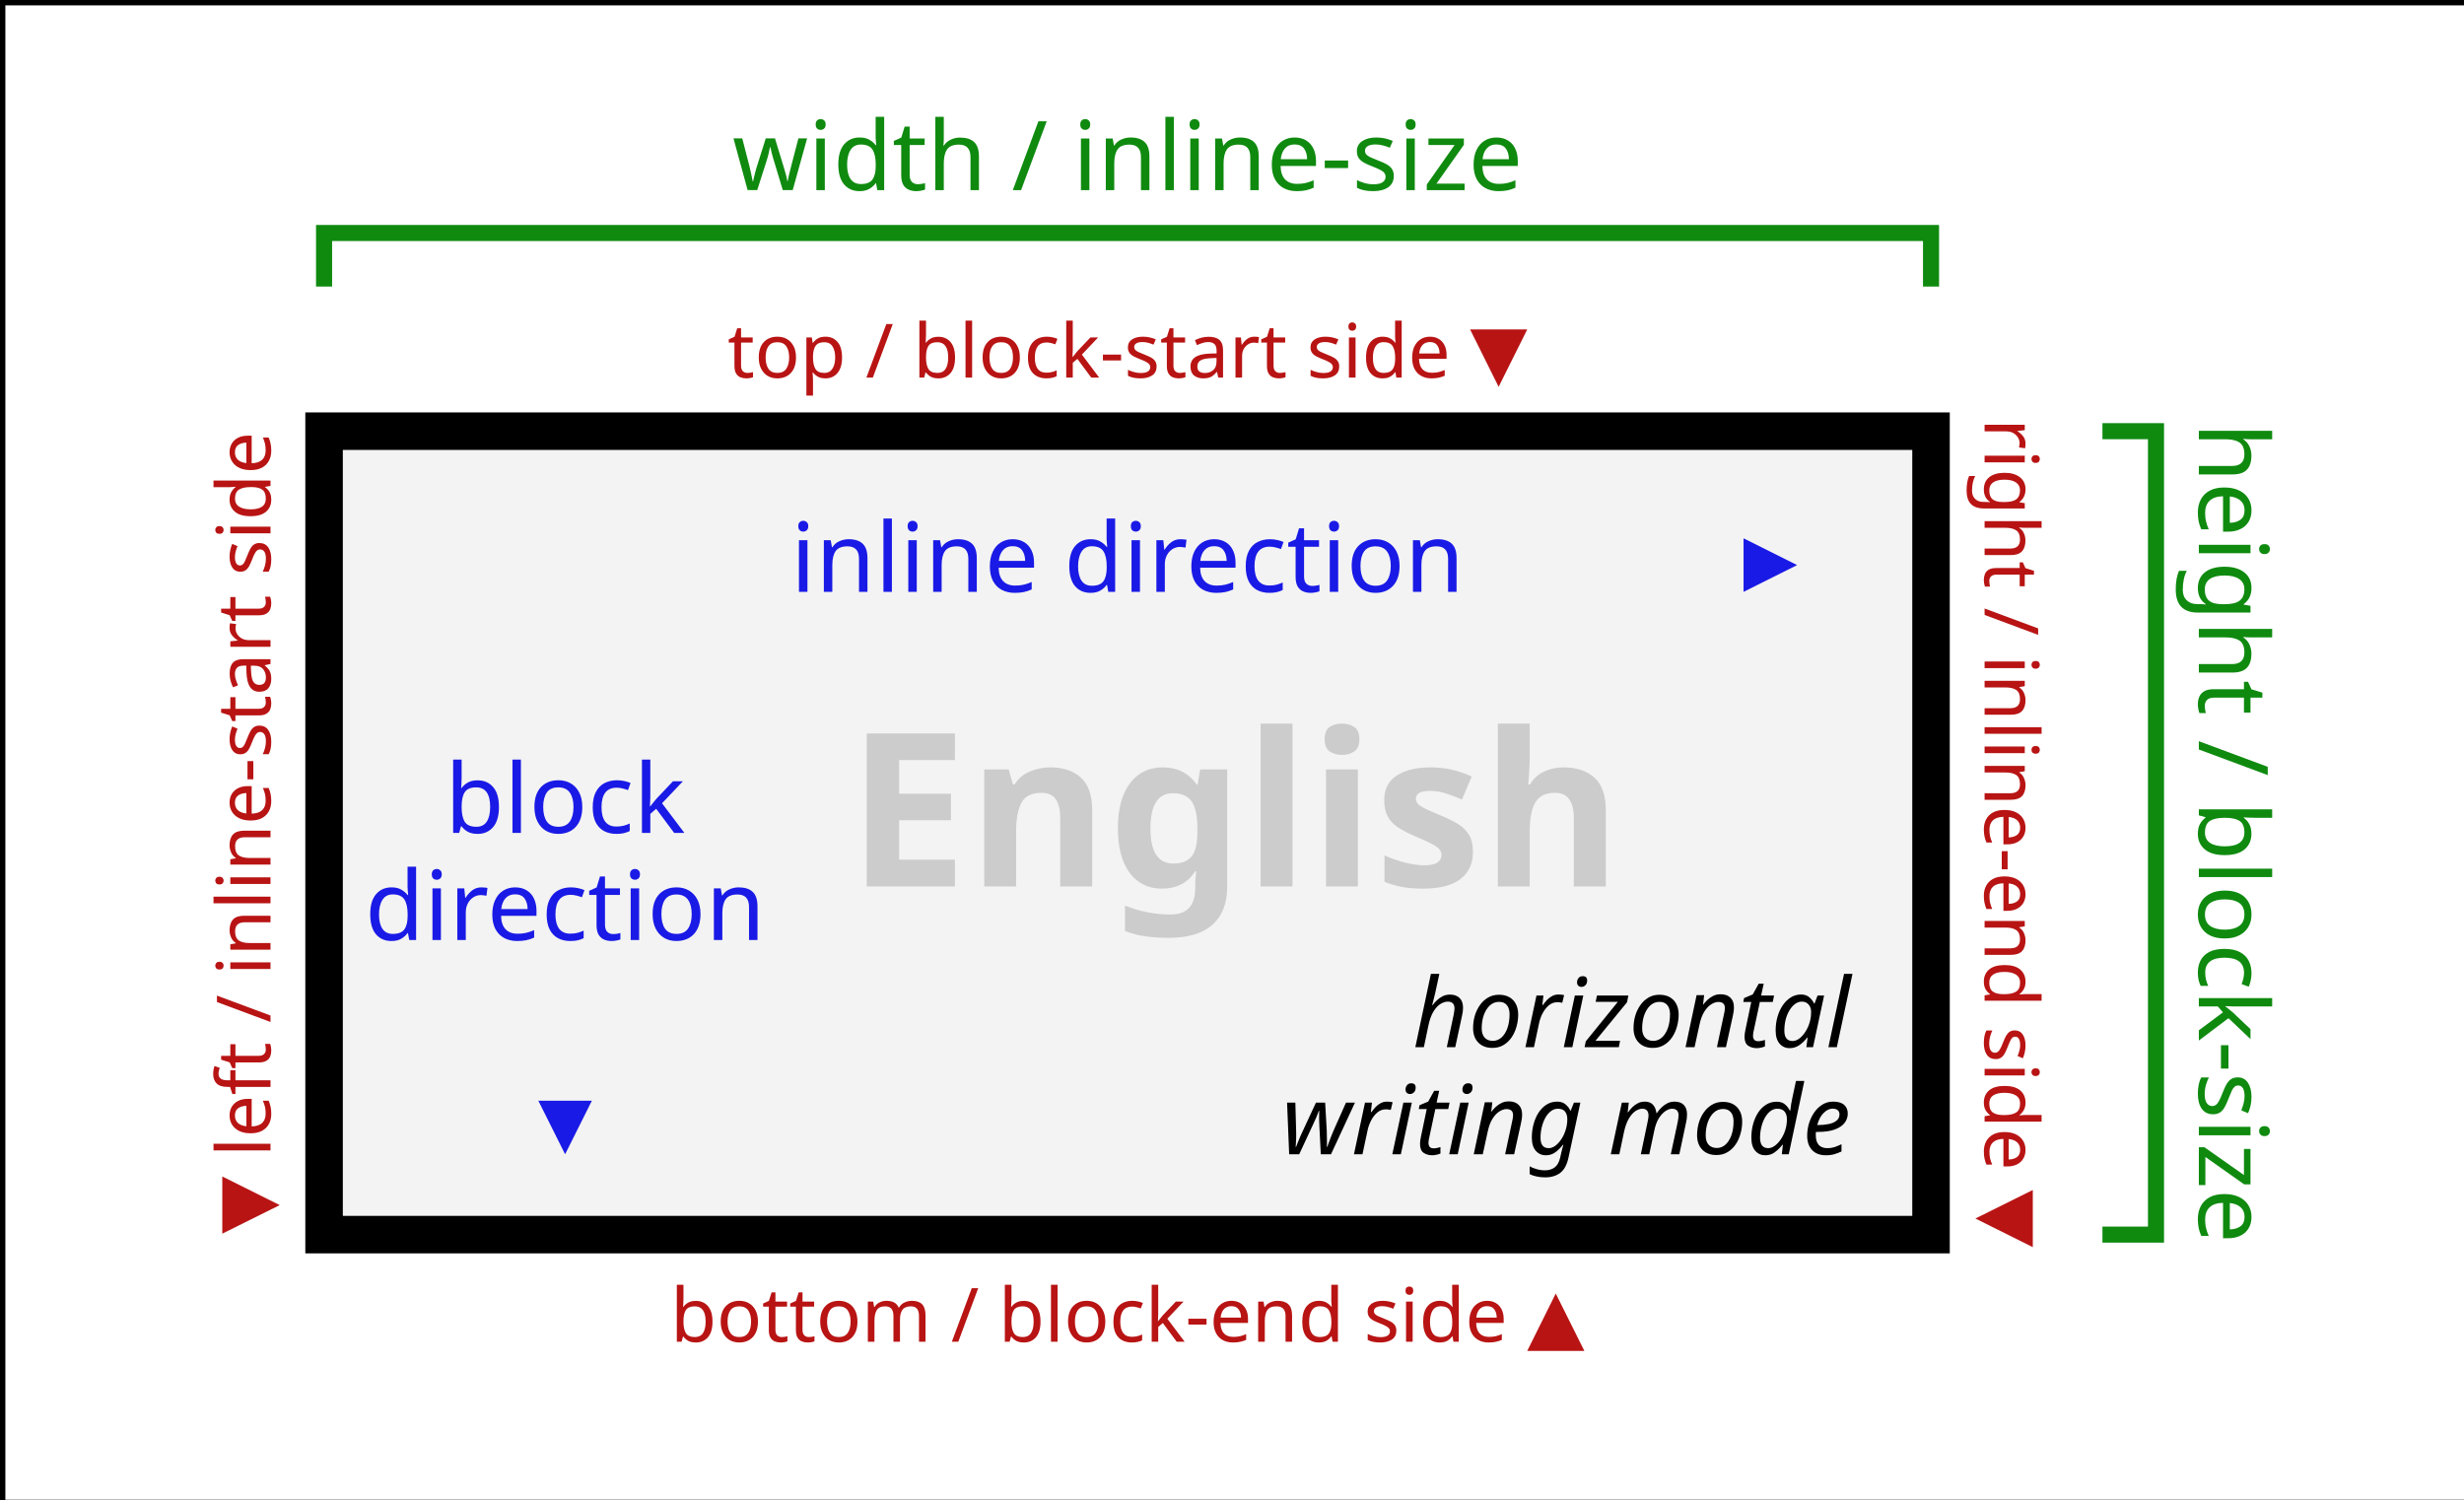
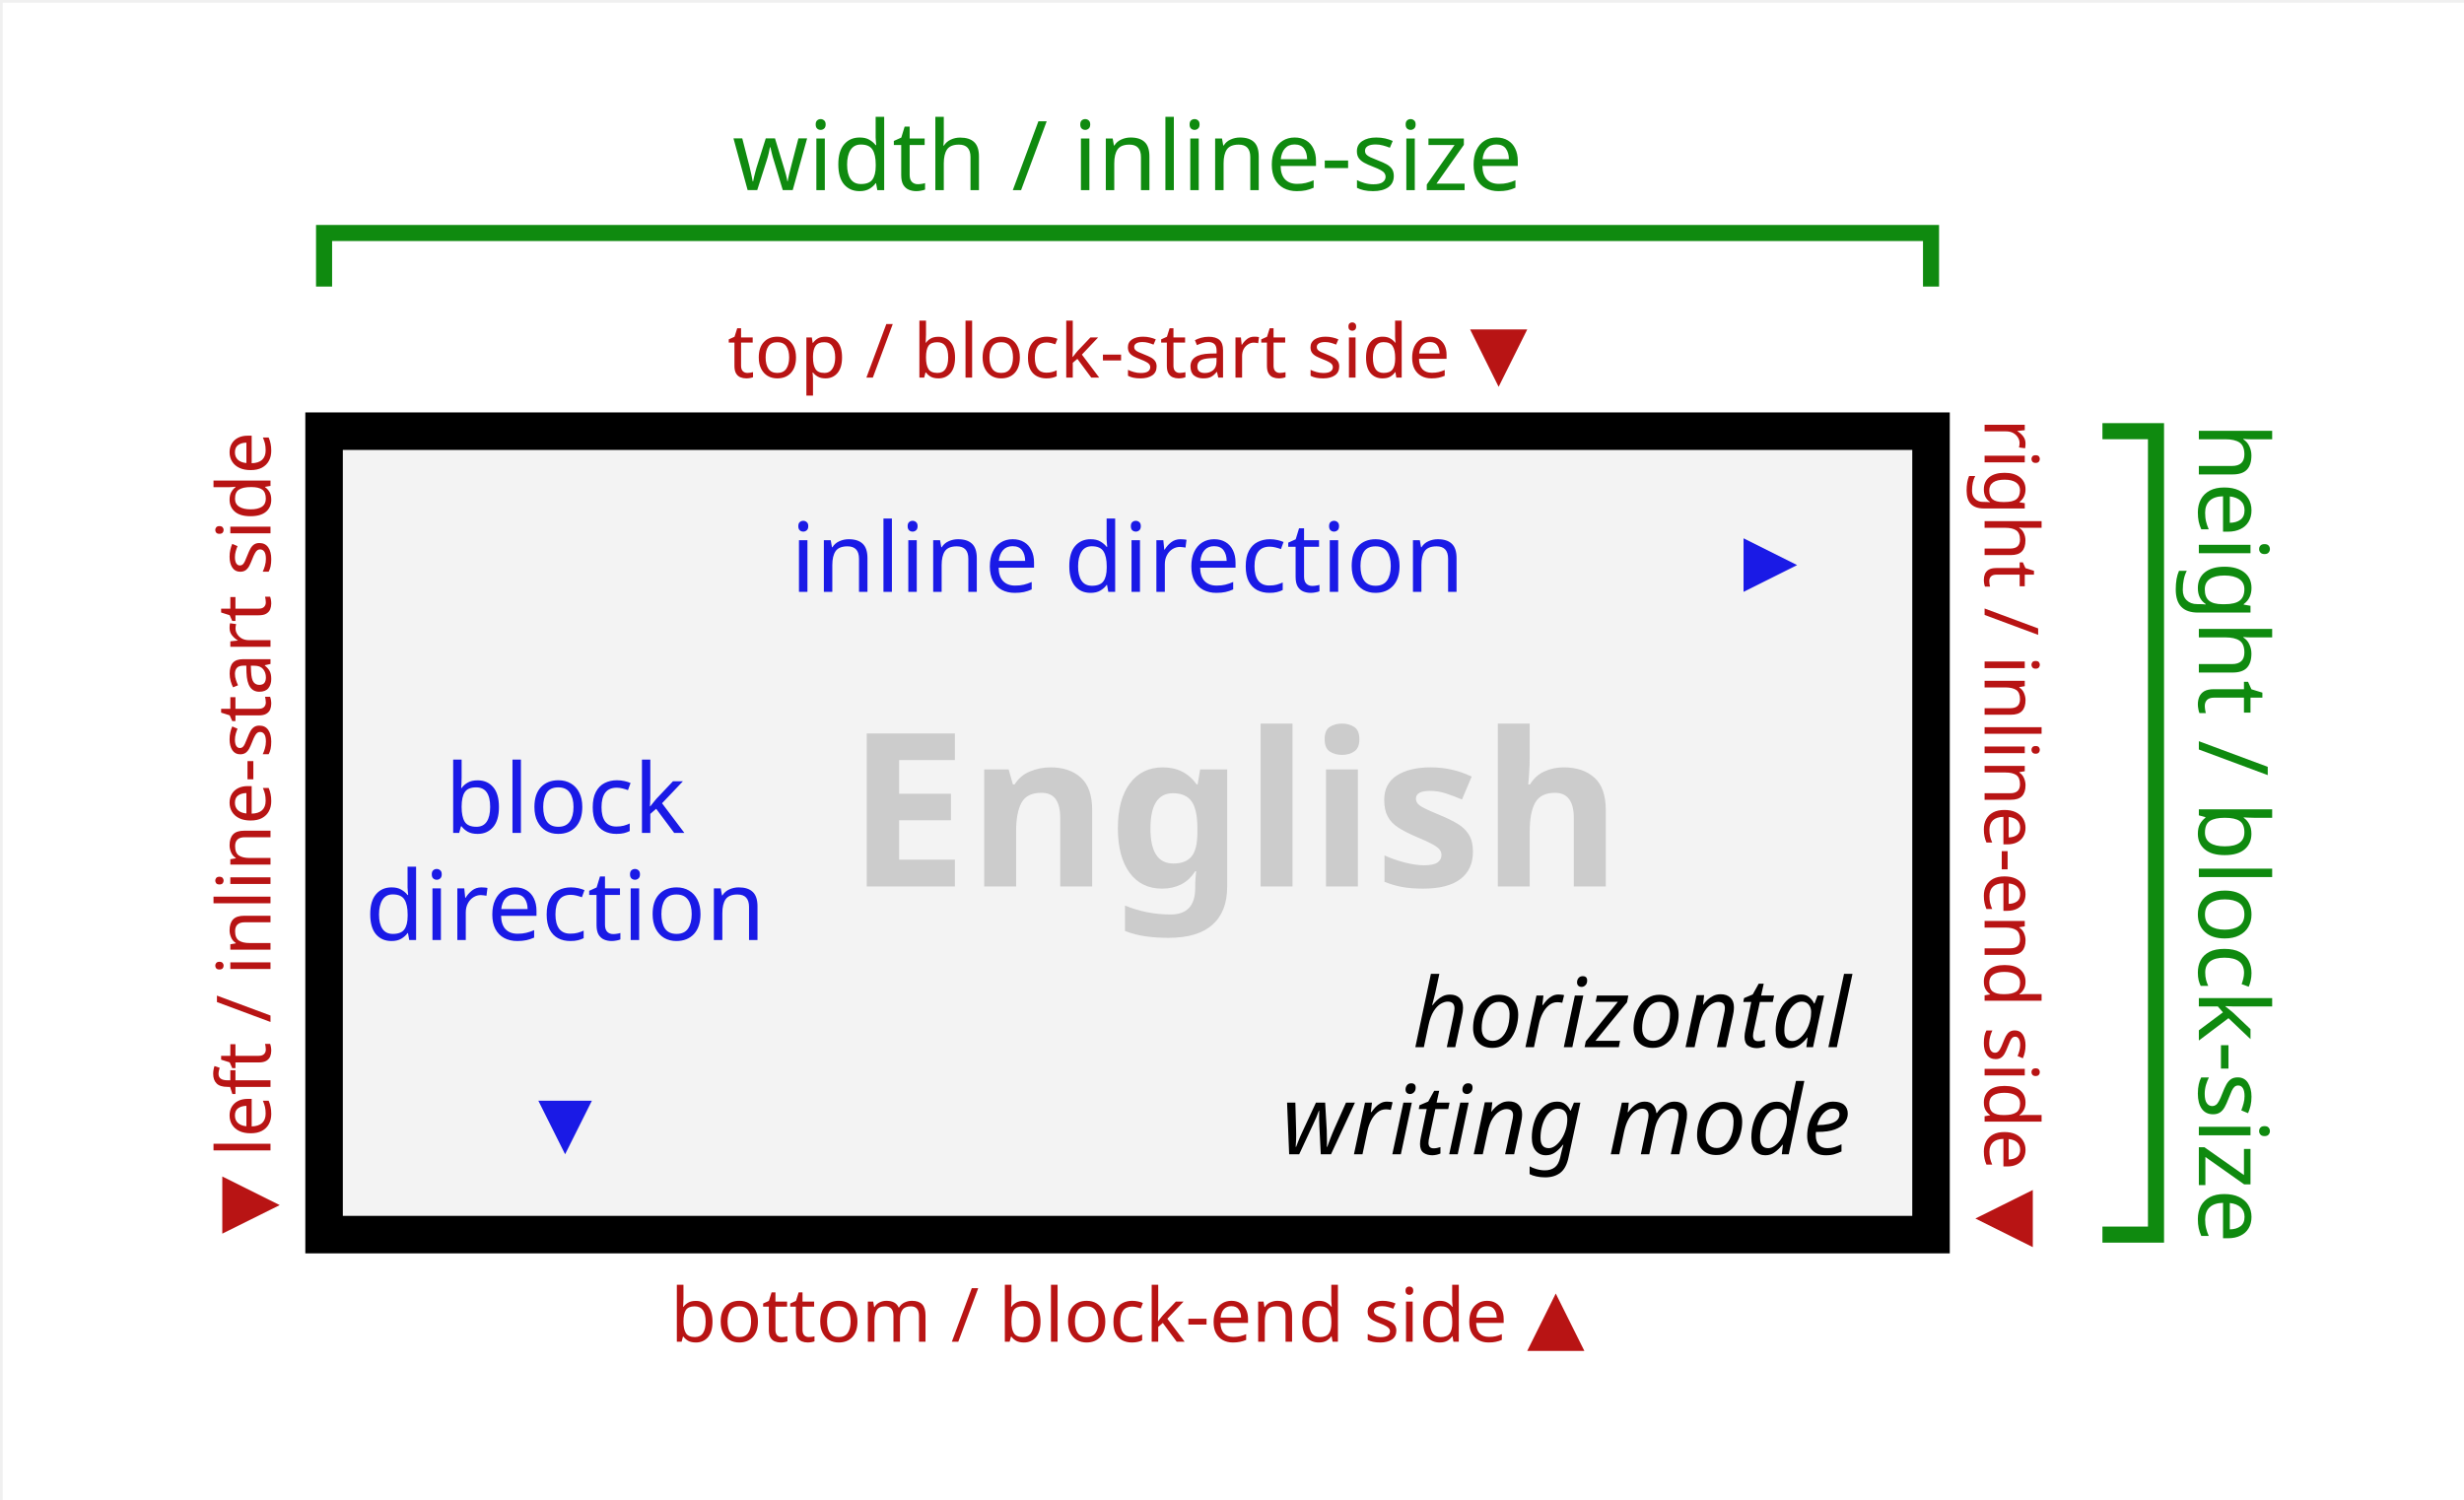
<svg xmlns="http://www.w3.org/2000/svg" width="460" height="280">
  <style>
		:root { transform: translate(.5px, .5px); font-size: 18px; }
		text,tspan { font-family: sans-serif; text-anchor: middle; fill: currentColor; }
		.vertical &gt; tspan { text-anchor: start; }
		.text-end text, .text-end tspan { text-anchor: end; }
		.text-start text, .text-start tspan { text-anchor: start; }
		.size      { color: hsl(120, 80%, 30%); }
		.direction { color: hsl(240, 80%, 50%); }
		.side      { color: hsl(  0, 80%, 40%); }
	</style>
  <defs>
    <linearGradient id="direction-hg" x1="0" x2="100%" y1="0" y2="0">
      <stop stop-color="hsl(240,80%,50%)" stop-opacity="1" offset="0" />
      <stop stop-color="hsl(240,80%,50%)" stop-opacity="1" offset=".1" />
      <stop stop-color="hsl(240,80%,50%)" stop-opacity=".2" offset=".25" />
      <stop stop-color="hsl(240,80%,50%)" stop-opacity=".2" offset=".75" />
      <stop stop-color="hsl(240,80%,50%)" stop-opacity="1" offset=".9" />
      <stop stop-color="hsl(240,80%,50%)" stop-opacity="1" offset="1" />
    </linearGradient>
    <linearGradient id="direction-vg" x1="0" x2="0" y1="0" y2="100%">
      <stop stop-color="hsl(240,80%,50%)" stop-opacity="1" offset="0" />
      <stop stop-color="hsl(240,80%,50%)" stop-opacity="1" offset=".2" />
      <stop stop-color="hsl(240,80%,50%)" stop-opacity=".2" offset=".35" />
      <stop stop-color="hsl(240,80%,50%)" stop-opacity=".2" offset=".8" />
      <stop stop-color="hsl(240,80%,50%)" stop-opacity="1" offset=".9" />
      <stop stop-color="hsl(240,80%,50%)" stop-opacity="1" offset="1" />
    </linearGradient>
  </defs>
-   <rect fill="white" x="0" y="0" width="100%" height="100%" stroke="black" />
+   <rect fill="white" x="0" y="0" width="100%" height="100%" />
  <g transform="translate(60,80)">
    <rect stroke="black" stroke-width="7" fill="#f3f3f3" width="300" height="150" />
    <g class="direction">
      <g>
        <path d="M 30 25 h 235 m 1 1" stroke="url(#direction-hg)" stroke-width="3" />
        <path d="M 265 25 v -5 l 10 5 l -10 5 v -5" fill="currentcolor" />
        <text x="150" y="30">inline direction</text>
      </g>
      <g transform="translate(45, 75)">
        <path d="M 0 -60 v 110 m 1 1" stroke="url(#direction-vg)" stroke-width="3" />
        <path d="M 0 50 h -5 l 5 10 l 5 -10 h -5" fill="currentcolor" />
        <text>block</text>
        <text y="20">direction</text>
      </g>
    </g>
    <g style="color: black; font-style: italic;" transform="translate(285, 115)" class="text-end">
      <text>horizontal</text>
      <text y="20">writing mode</text>
    </g>
    <g transform="translate(170, 85)">
      <text style="font-size: 40px; font-weight: bold; color: #ccc;">English</text>
    </g>
    <g class="side" style="font-size: 14px">
      <g transform="translate(-10, 75) rotate(-90)">
        <text>▼ left / inline-start side</text>
      </g>
      <g transform="translate(310, 75) rotate(90)">
        <text>right / inline-end side ▼</text>
      </g>
      <g transform="translate(150, -10)">
        <text>top / block-start side ▼</text>
      </g>
      <g transform="translate(150, 170)">
        <text>bottom / block-end side ▲</text>
      </g>
    </g>
    <g class="size">
      <g transform="translate(150, -45)">
        <path d="M -150 18 v -10 h 300 v 10" stroke="currentcolor" stroke-width="3" fill="transparent" />
        <text>width / inline-size</text>
      </g>
      <g transform="translate(350, 0)">
        <path d="M -18 0 h 10 v 150 h -10" stroke="currentcolor" stroke-width="3" fill="transparent" />
        <g transform="rotate(90)">
          <text x="75">height / block-size</text>
        </g>
      </g>
    </g>
  </g>
</svg>
